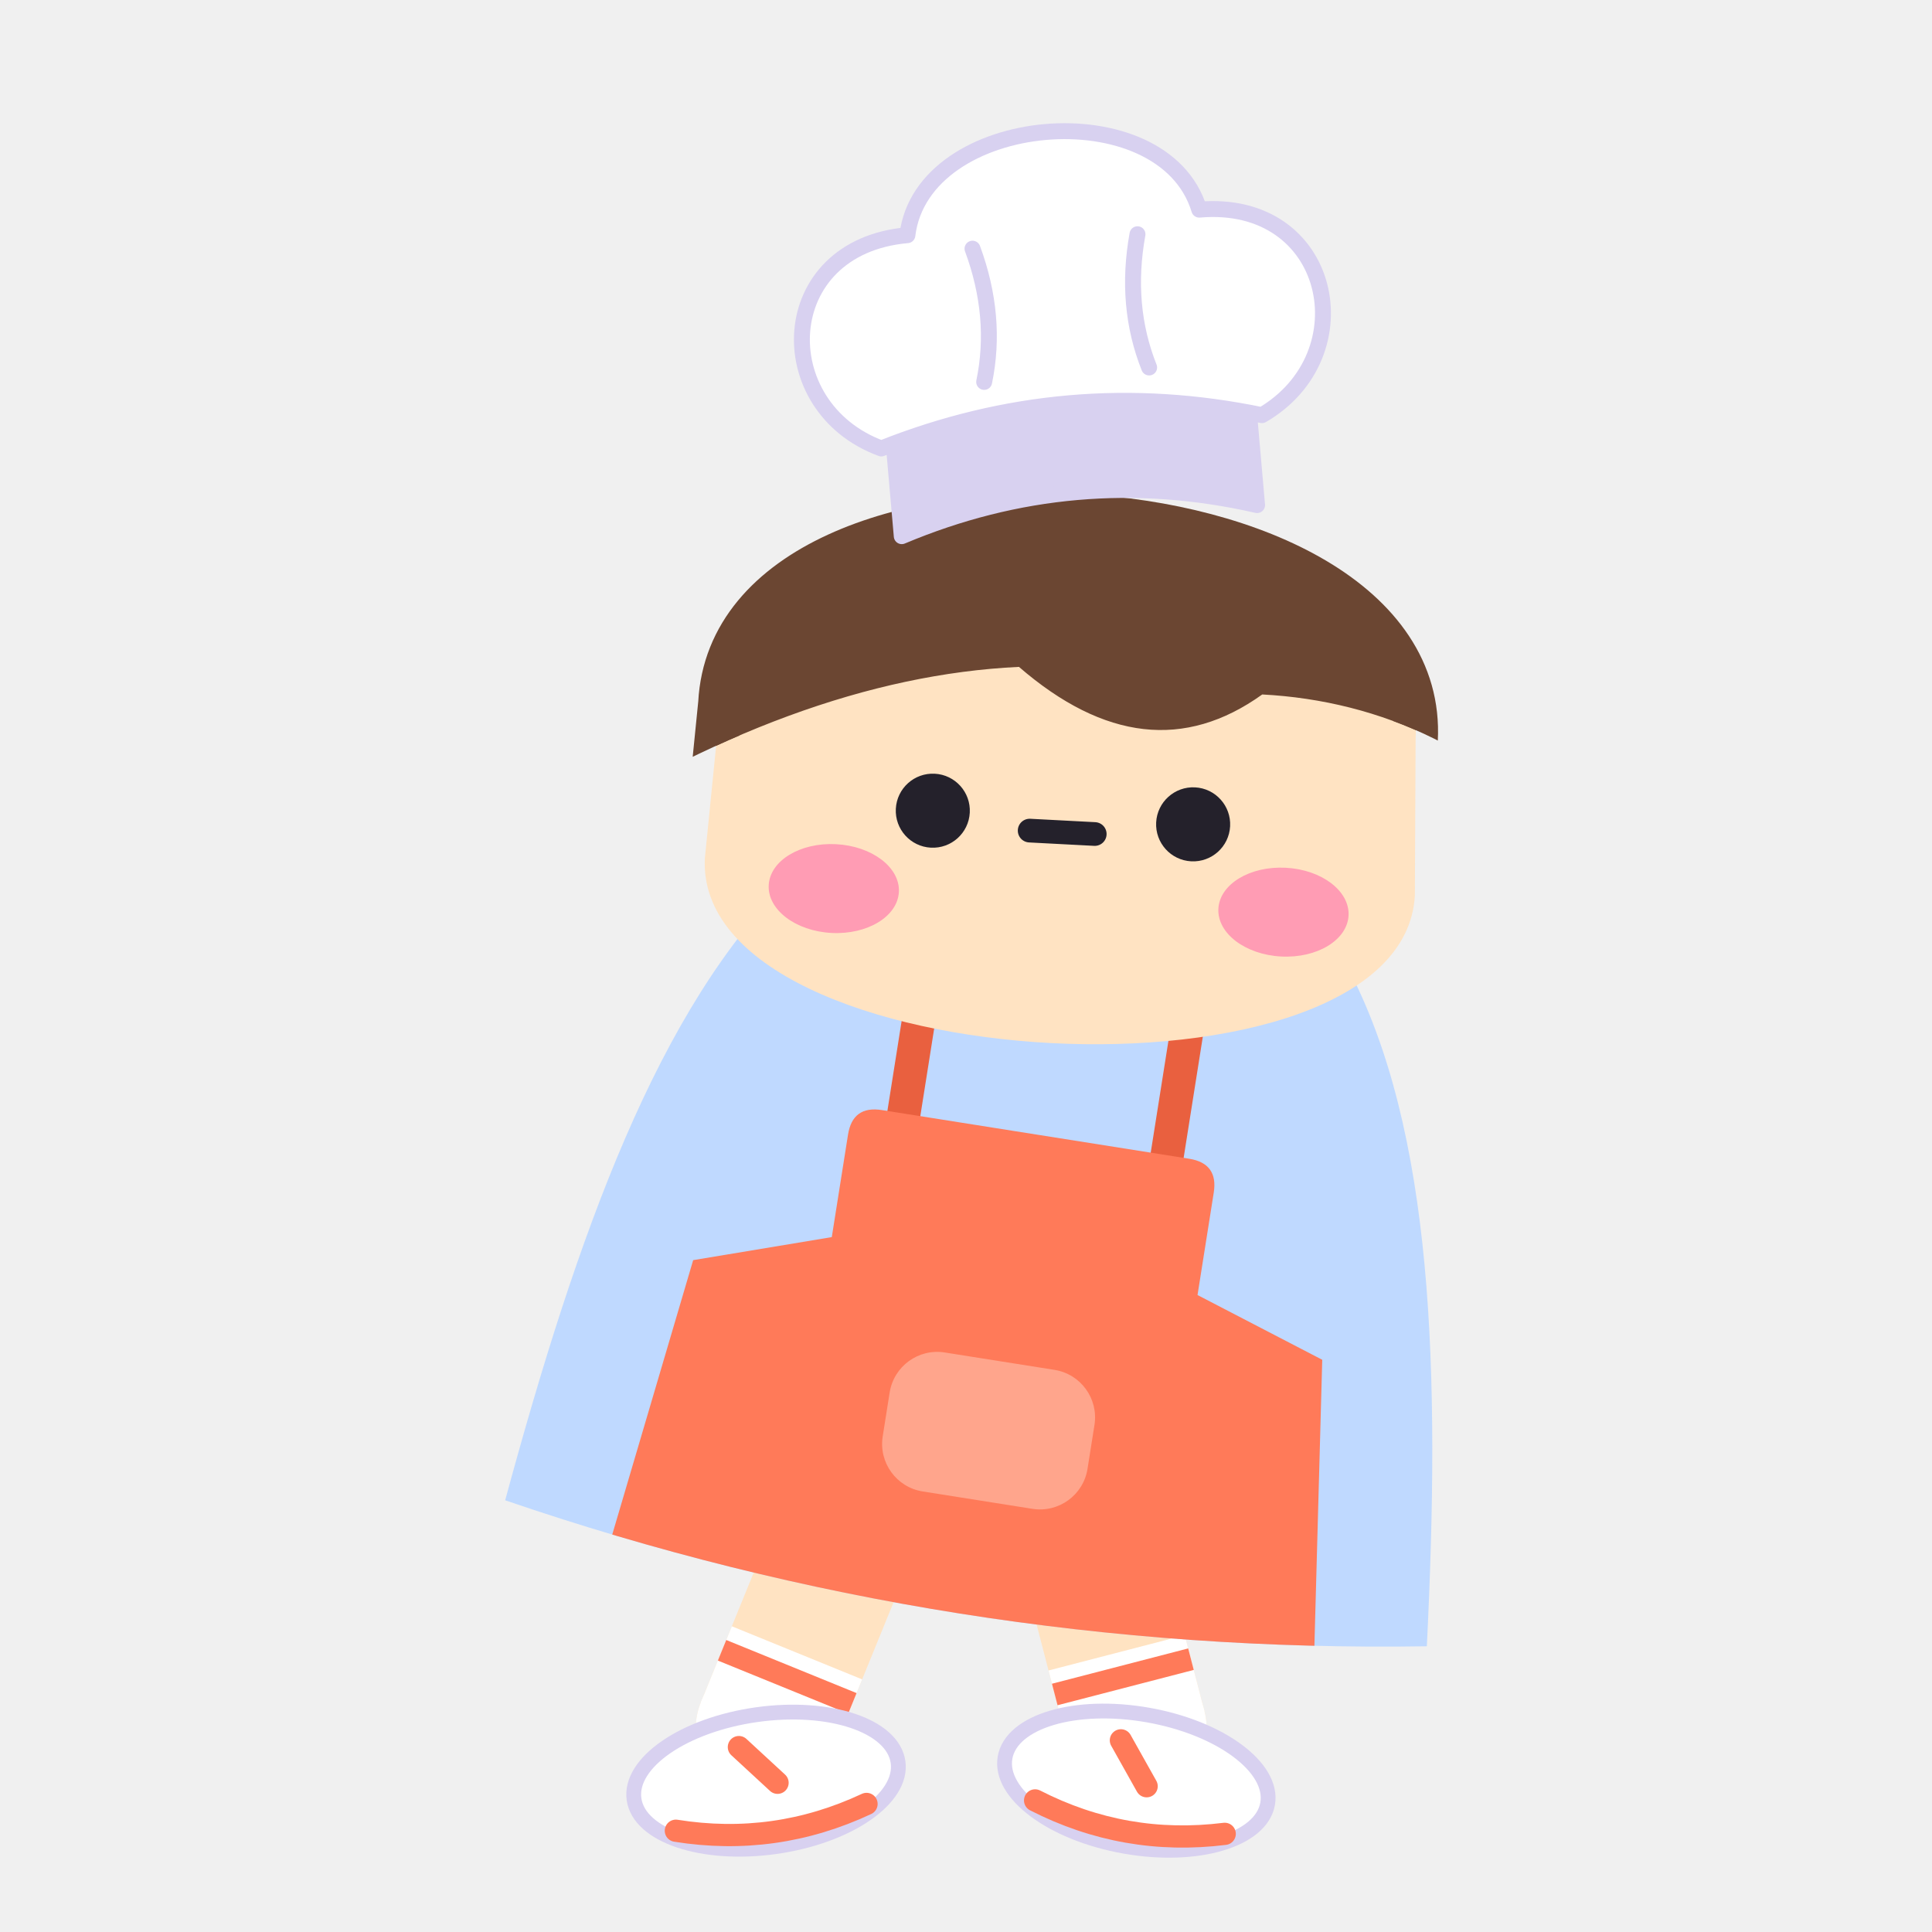
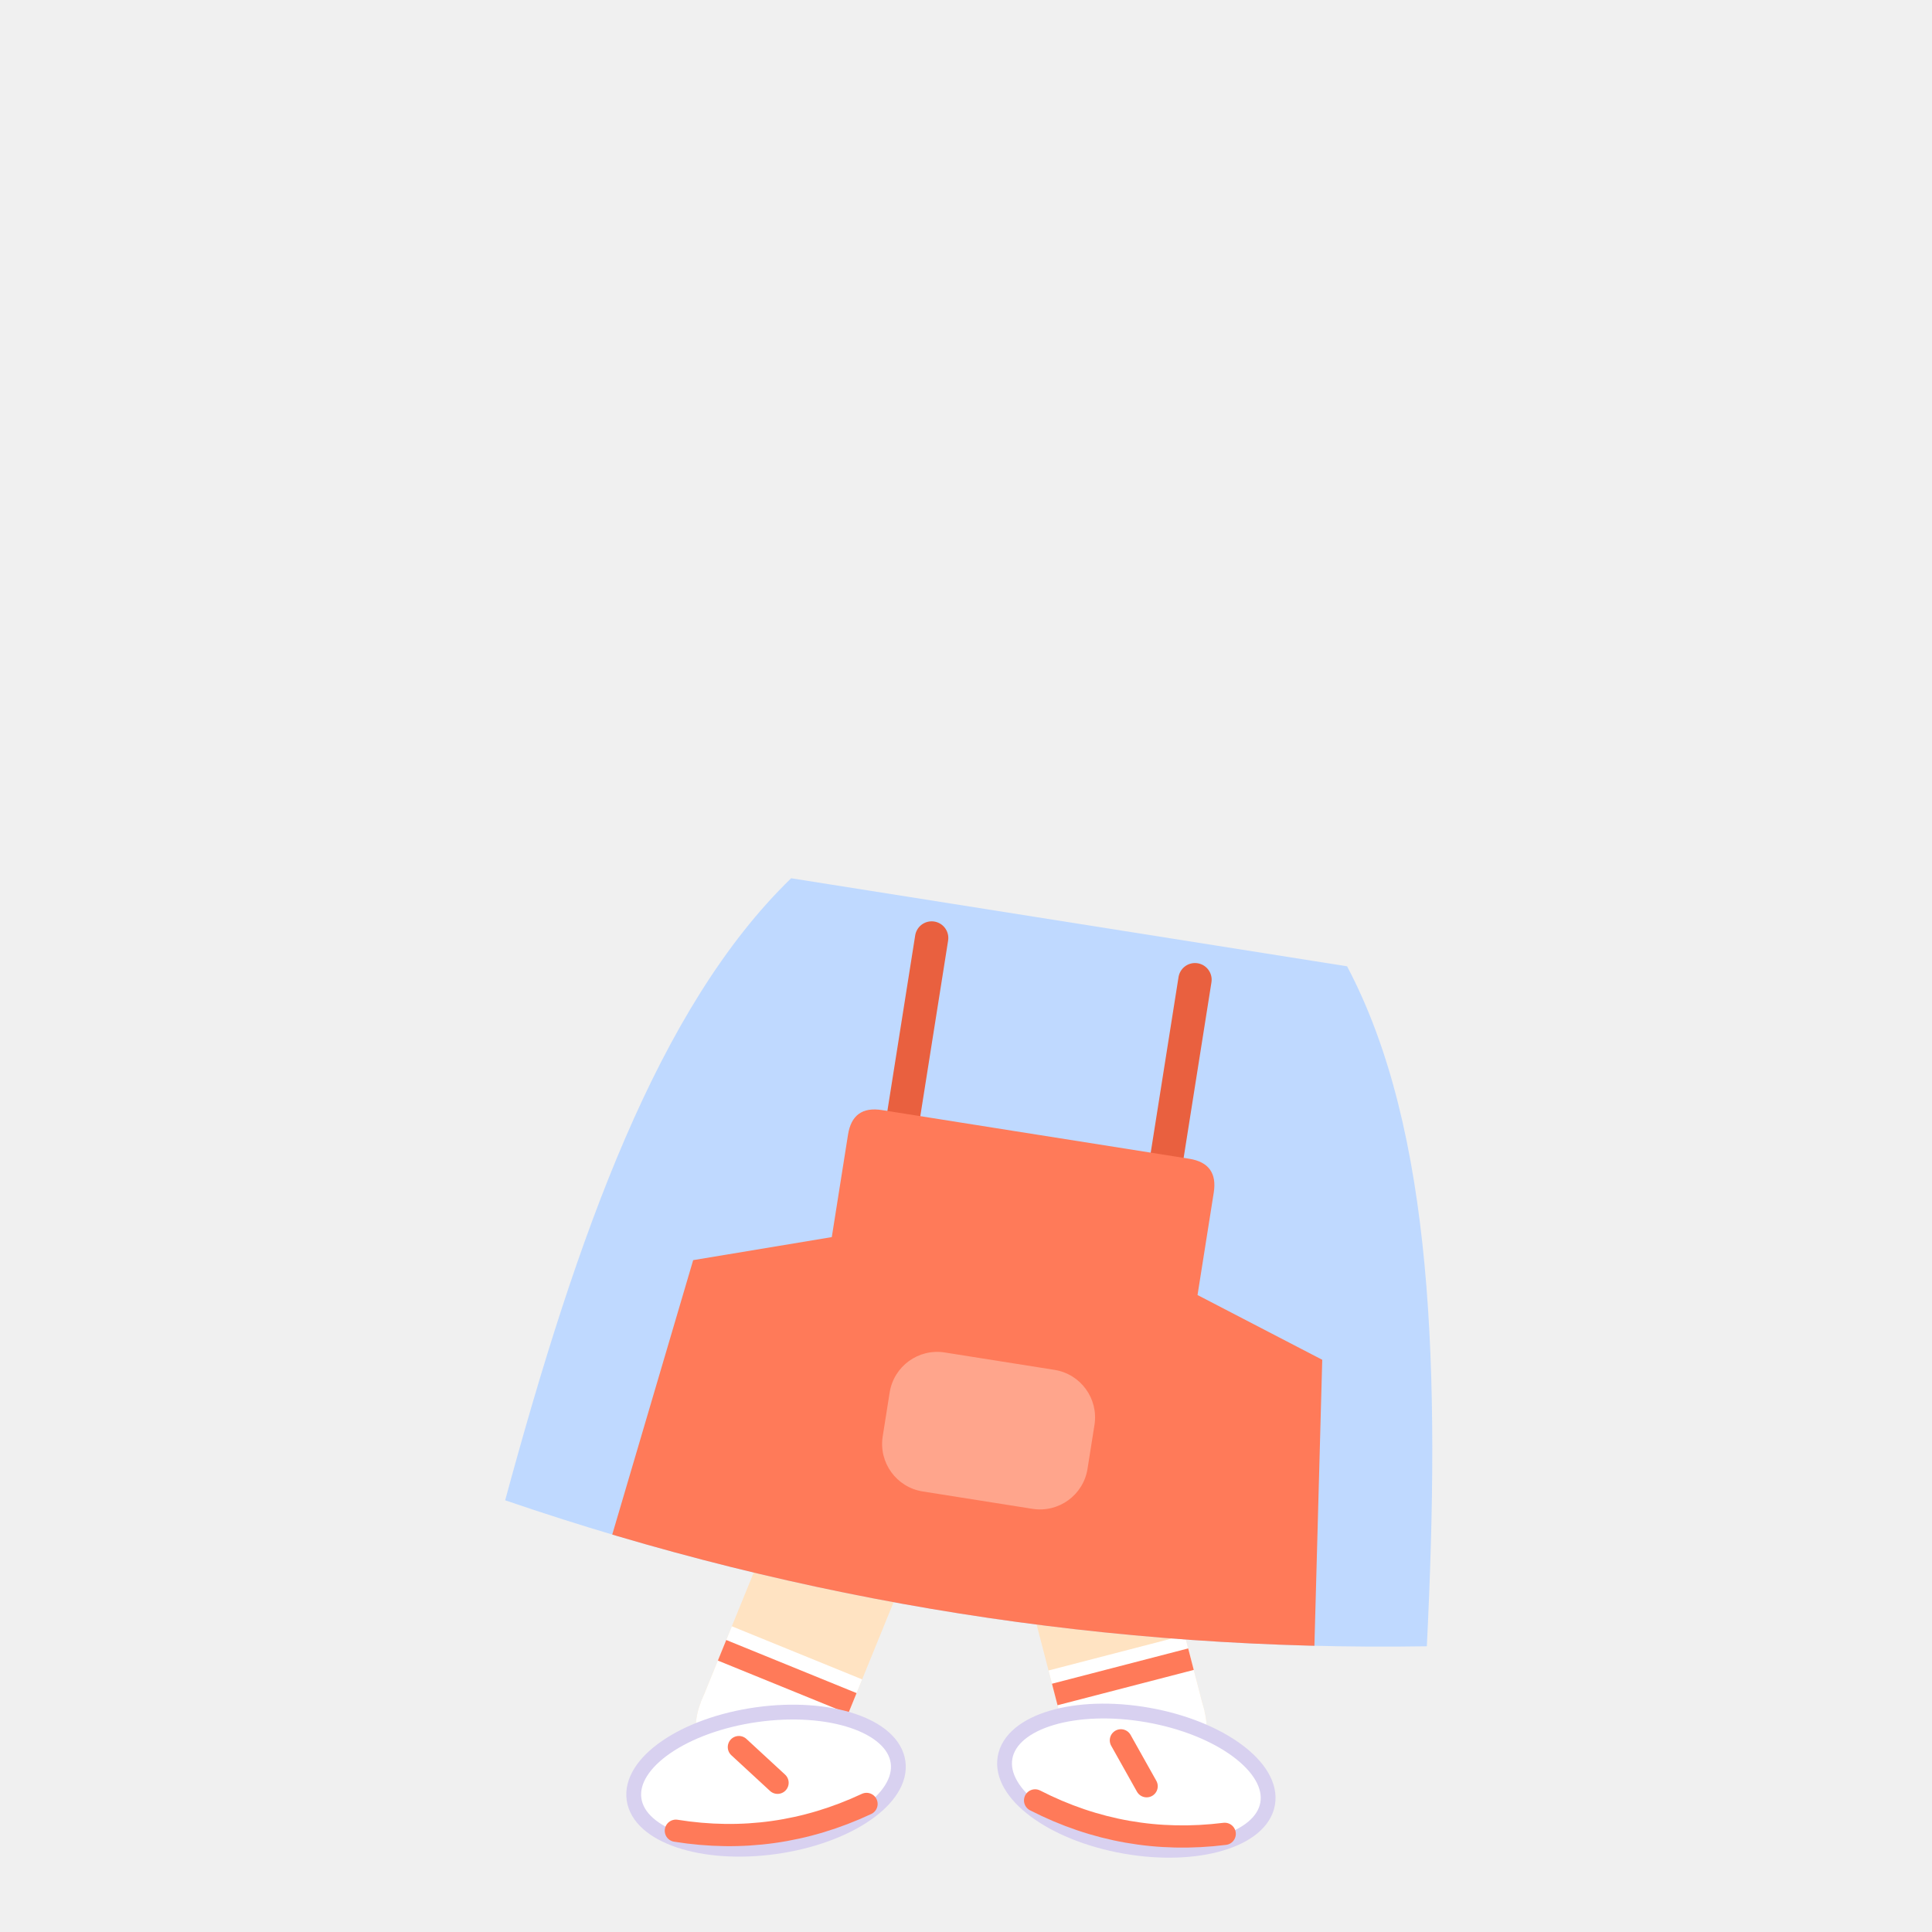
<svg xmlns="http://www.w3.org/2000/svg" viewBox="0 0 480 480" width="480" height="480">
  <g transform="translate(240 470) scale(0.92) translate(-240 -470)">
    <g>
      <path d="M208 372 L186 426" stroke="#FFE3C2" stroke-width="38" stroke-linecap="round" />
      <path d="M194.36 405.48 L186 426" stroke="#FFFFFF" stroke-width="38" />
      <circle cx="186" cy="426" r="19" fill="#FFFFFF" />
      <path d="M209.316 419.129 L174.124 404.791" stroke="#FF7A59" stroke-width="6" />
      <g transform="rotate(-8 186 440)">
        <ellipse cx="186" cy="440" rx="36" ry="18" fill="#FFFFFF" stroke="#D8D1F0" stroke-width="4" />
        <path d="M160 450 q26 8 52 0" stroke="#FF7A59" stroke-width="6" stroke-linecap="round" fill="none" />
        <path d="M180 430 l9 11" stroke="#FF7A59" stroke-width="6" stroke-linecap="round" />
      </g>
      <path d="M272 372 L286 426" stroke="#FFE3C2" stroke-width="38" stroke-linecap="round" />
      <path d="M280.68 405.48 L286 426" stroke="#FFFFFF" stroke-width="38" />
      <circle cx="286" cy="426" r="19" fill="#FFFFFF" />
      <path d="M300.752 407.192 L263.968 416.728" stroke="#FF7A59" stroke-width="6" />
      <g transform="rotate(10 286 440)">
        <ellipse cx="286" cy="440" rx="36" ry="18" fill="#FFFFFF" stroke="#D8D1F0" stroke-width="4" />
        <path d="M260 450 q26 8 52 0" stroke="#FF7A59" stroke-width="6" stroke-linecap="round" fill="none" />
        <path d="M280 430 l9 11" stroke="#FF7A59" stroke-width="6" stroke-linecap="round" />
      </g>
      <g transform="translate(0 0) rotate(9 240 384)">
        <clipPath id="c10">
          <path d="M164 206 C134 246 122 310 114 384 Q240 406 366 384 C358 310 346 246 316 206 Z" />
        </clipPath>
        <path d="M164 206 C134 246 122 310 114 384 Q240 406 366 384 C358 310 346 246 316 206 Z" fill="#BFD9FF" />
        <g clip-path="url(#c10)">
          <path d="M204 216 V268 M276 216 V268" stroke="#E9603F" stroke-width="9" stroke-linecap="round" />
          <path d="M198 264 H282 Q290 264 290 272 V300 L326 312 L338 404 H142 L154 312 L190 300 V272 Q190 264 198 264 Z" fill="#FF7A59" />
          <rect x="212" y="326" width="56" height="38" rx="13" fill="#FFA58C" />
        </g>
-         <g transform="rotate(-6 240 236)">
-           <path d="M146 152 C146 78 334 78 334 152 L336 194 C336 254 144 254 144 194 Z" fill="#FFE3C2" />
-           <clipPath id="hchef">
-             <path d="M100 40 H380 V182 C356 154 324 142 292 142 Q262 166 226 138 Q166 144 100 192 Z" />
-           </clipPath>
-           <path d="M146 152 C146 78 334 78 334 152 L336 194 C336 254 144 254 144 194 Z" fill="#6B4632" stroke="#6B4632" stroke-width="12" stroke-linejoin="round" clip-path="url(#hchef)" />
-           <g transform="translate(240 96) rotate(-8) scale(0.86) translate(-240 -150)">
-             <path d="M184 152 Q240 134 296 152 L296 122 Q240 106 184 122 Z" fill="#D8D1F0" stroke="#D8D1F0" stroke-width="5" stroke-linejoin="round" />
-             <path d="M180 124 C146 108 152 58 194 58 C202 20 278 20 286 58 C328 58 334 108 300 124 Q240 106 180 124 Z" fill="#FFFFFF" stroke="#D8D1F0" stroke-width="5" stroke-linejoin="round" />
-             <path d="M214 64 q6 22 0 42 M266 64 q-6 22 0 42" stroke="#D8D1F0" stroke-width="5" stroke-linecap="round" fill="none" />
-           </g>
-           <g transform="translate(240 178) scale(0.8) translate(-240 -262)">
-             <ellipse cx="164" cy="290" rx="22" ry="15" fill="#FF8FB1" opacity="0.85" />
-             <ellipse cx="316" cy="290" rx="22" ry="15" fill="#FF8FB1" opacity="0.85" />
-             <circle cx="196" cy="262" r="12.5" fill="#24212B" />
-             <circle cx="284" cy="262" r="12.5" fill="#24212B" />
-             <path d="M229 267 h22" stroke="#24212B" stroke-width="8" stroke-linecap="round" />
-           </g>
-         </g>
      </g>
    </g>
  </g>
</svg>
